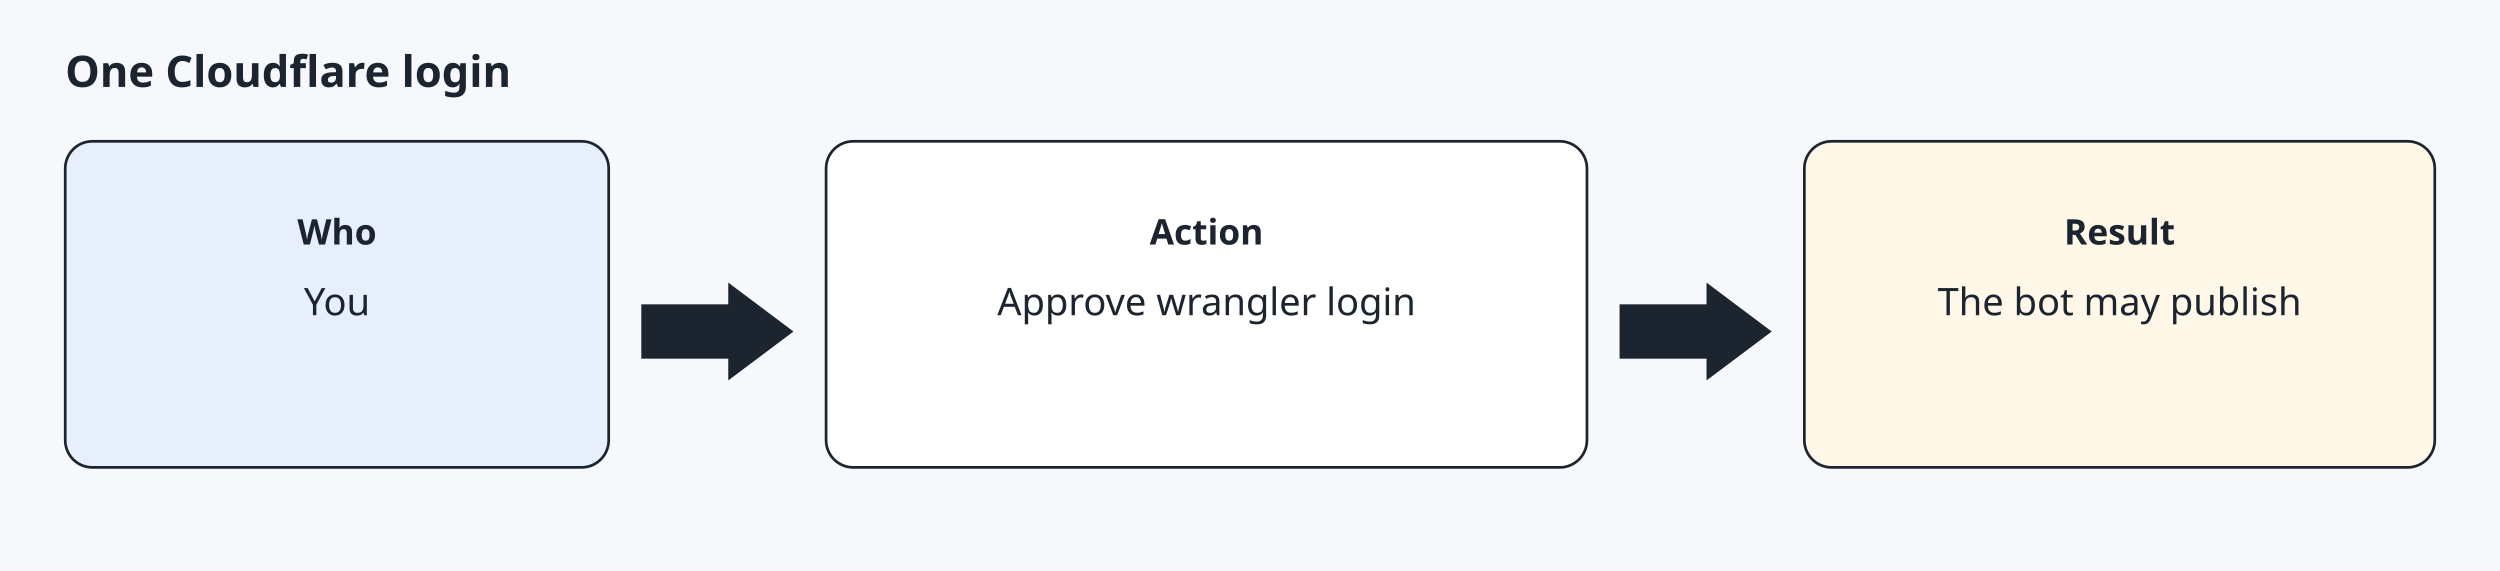
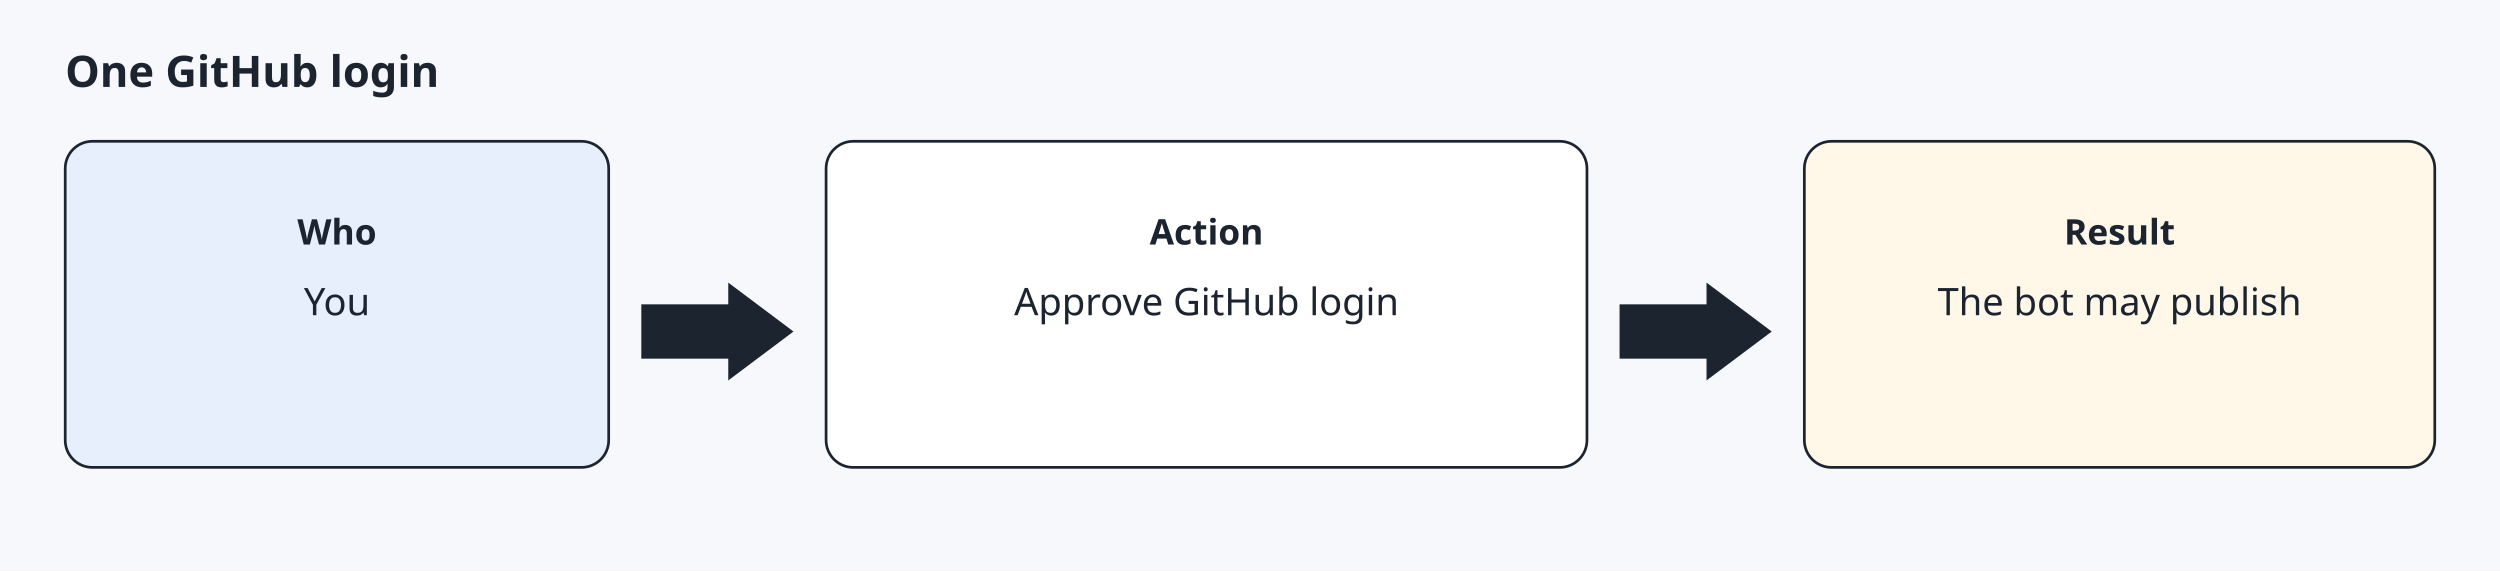
<svg xmlns="http://www.w3.org/2000/svg" width="920" height="210" viewBox="0 0 920 210" role="img">
  <rect width="920" height="210" fill="#f7f8fb" />
-   <text x="24" y="32" font-family="sans-serif" font-size="16" font-weight="700" fill="#1c2430">One Cloudflare login</text>
+   <text x="24" y="32" font-family="sans-serif" font-size="16" font-weight="700" fill="#1c2430">One GitHub login</text>
  <rect x="24" y="52" width="200" height="120" rx="10" fill="#e7eefc" stroke="#1c2430" />
  <text x="124" y="90" text-anchor="middle" font-family="sans-serif" font-size="13" font-weight="700" fill="#1c2430">Who</text>
  <text x="124" y="116" text-anchor="middle" font-family="sans-serif" font-size="14" fill="#1c2430">You</text>
  <polygon points="236,112 268,112 268,104 292,122 268,140 268,132 236,132" fill="#1c2430" />
  <rect x="304" y="52" width="280" height="120" rx="10" fill="#fff" stroke="#1c2430" />
  <text x="444" y="90" text-anchor="middle" font-family="sans-serif" font-size="13" font-weight="700" fill="#1c2430">Action</text>
-   <text x="444" y="116" text-anchor="middle" font-family="sans-serif" font-size="14" fill="#1c2430">Approve wrangler login</text>
+   <text x="444" y="116" text-anchor="middle" font-family="sans-serif" font-size="14" fill="#1c2430">Approve GitHub login</text>
  <polygon points="596,112 628,112 628,104 652,122 628,140 628,132 596,132" fill="#1c2430" />
  <rect x="664" y="52" width="232" height="120" rx="10" fill="#fff8e8" stroke="#1c2430" />
  <text x="780" y="90" text-anchor="middle" font-family="sans-serif" font-size="13" font-weight="700" fill="#1c2430">Result</text>
  <text x="780" y="116" text-anchor="middle" font-family="sans-serif" font-size="14" fill="#1c2430">The bot may publish</text>
</svg>
